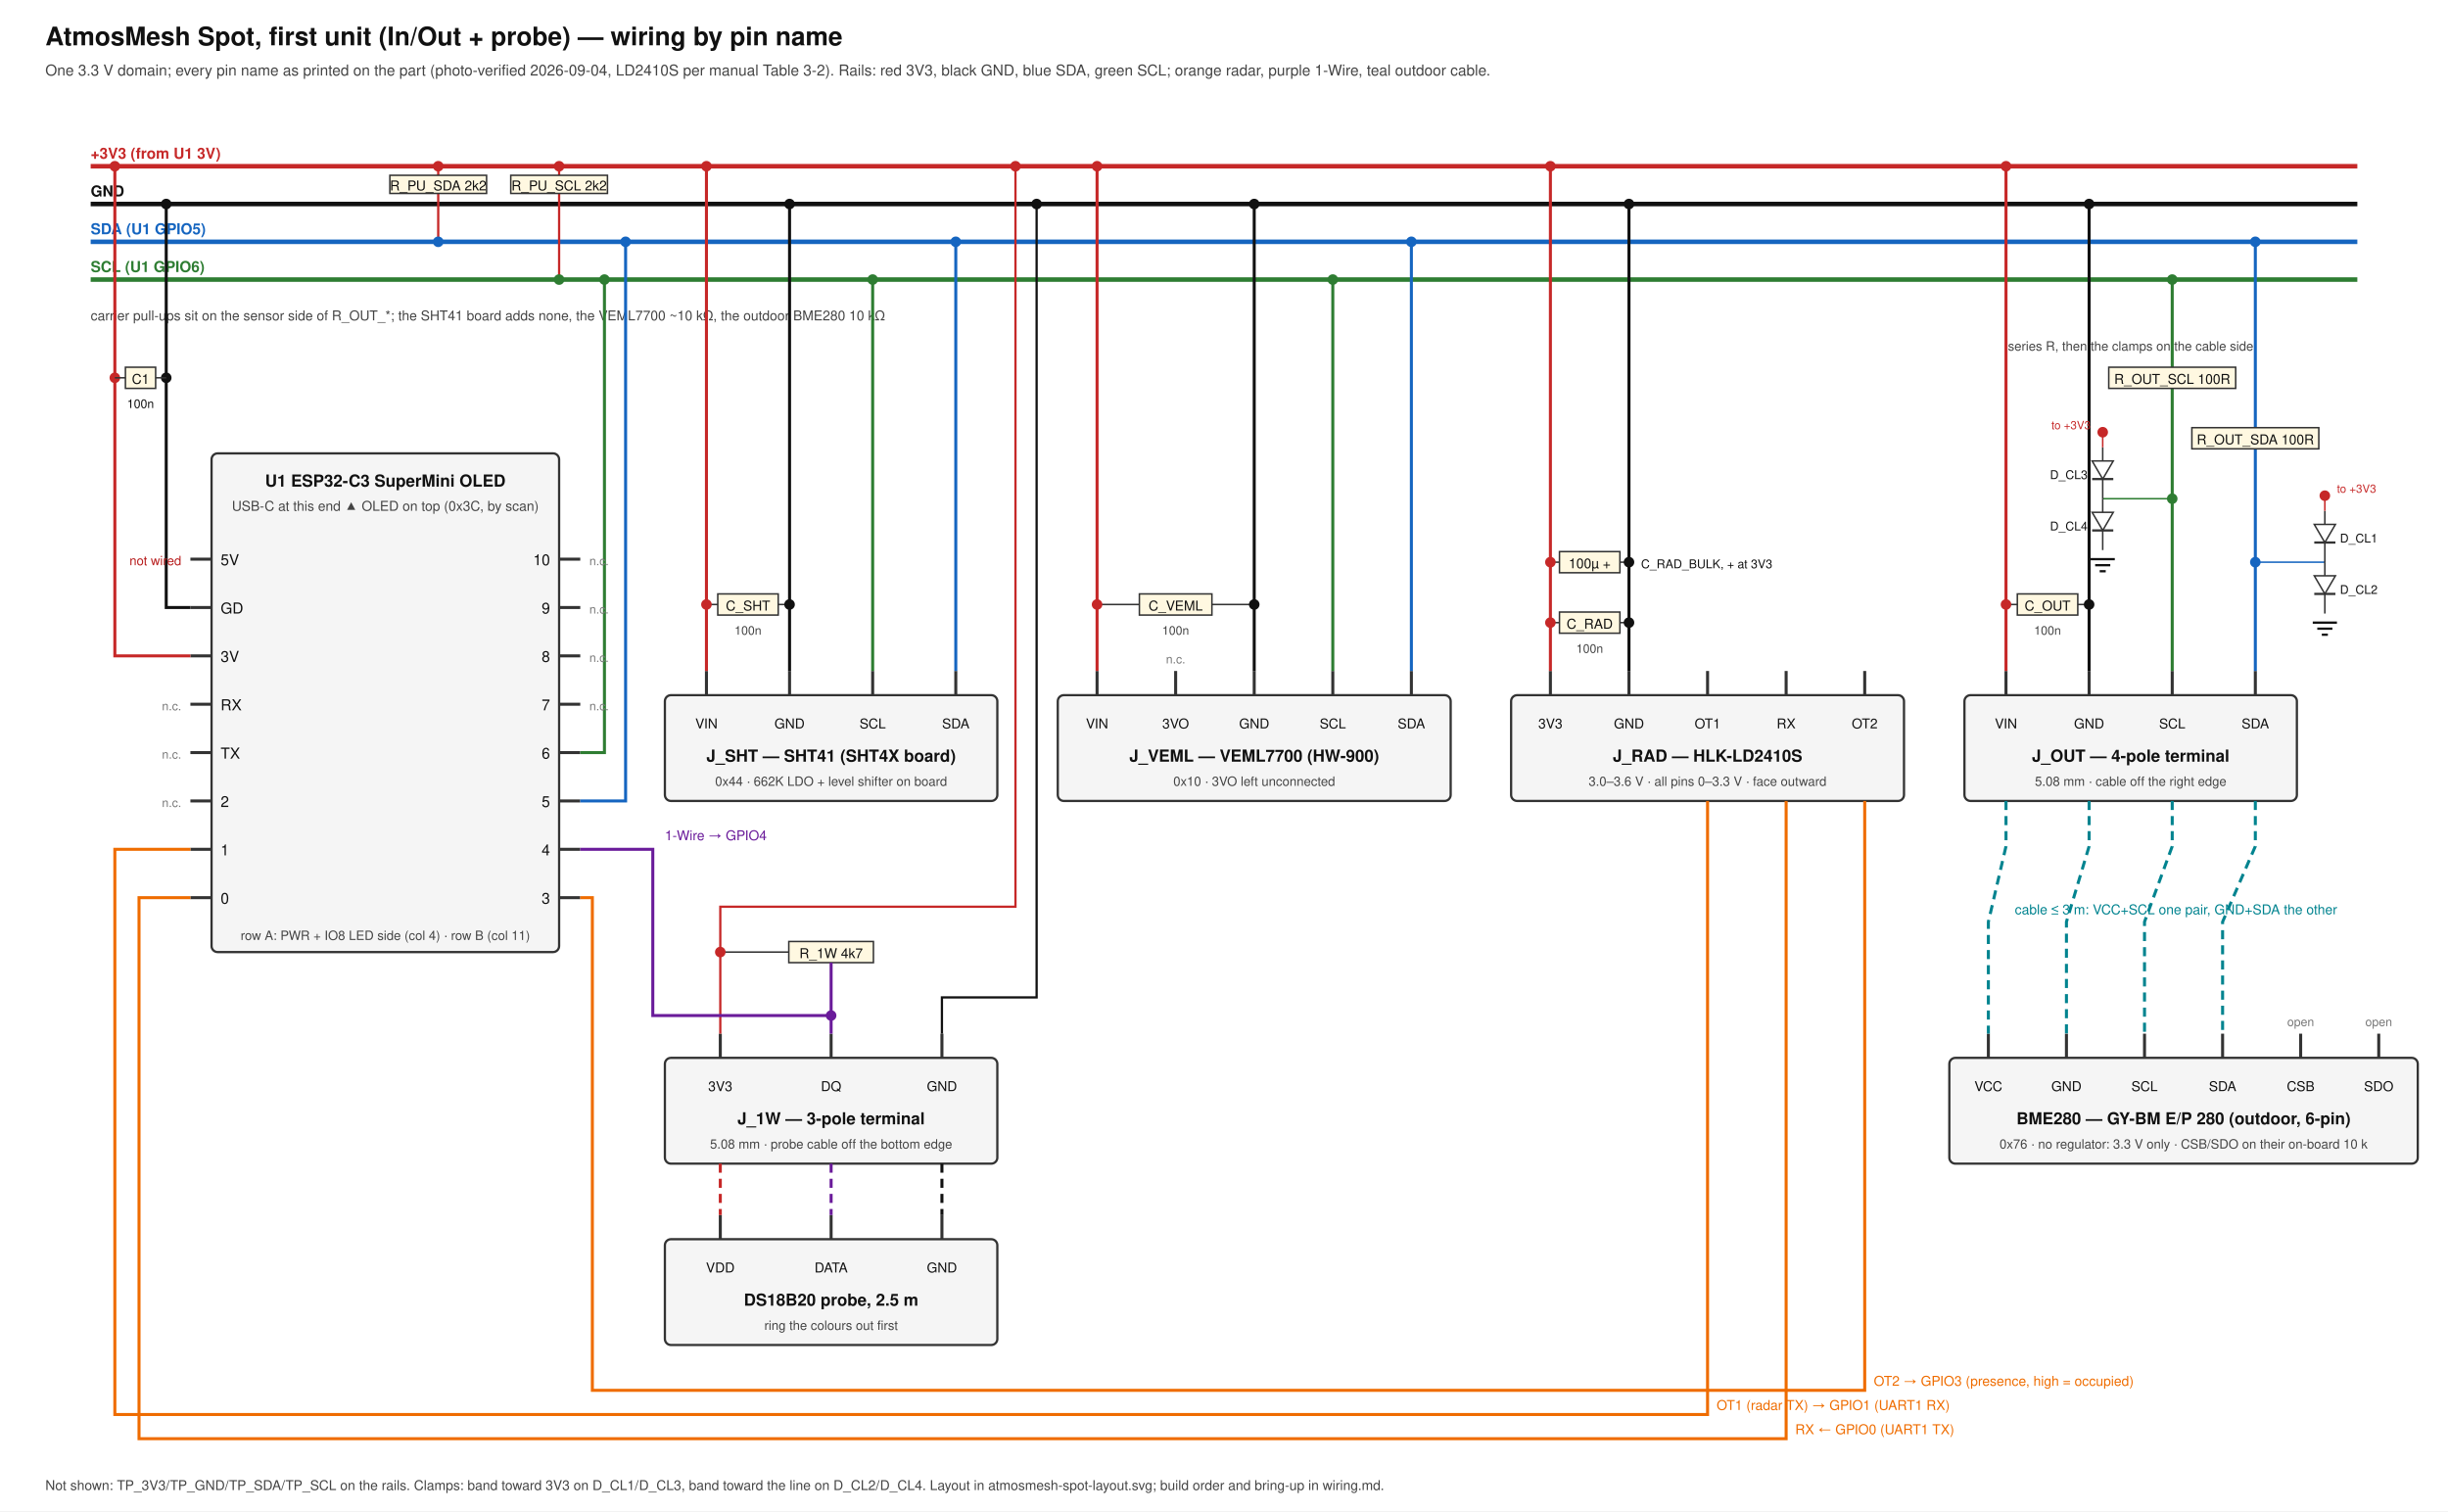
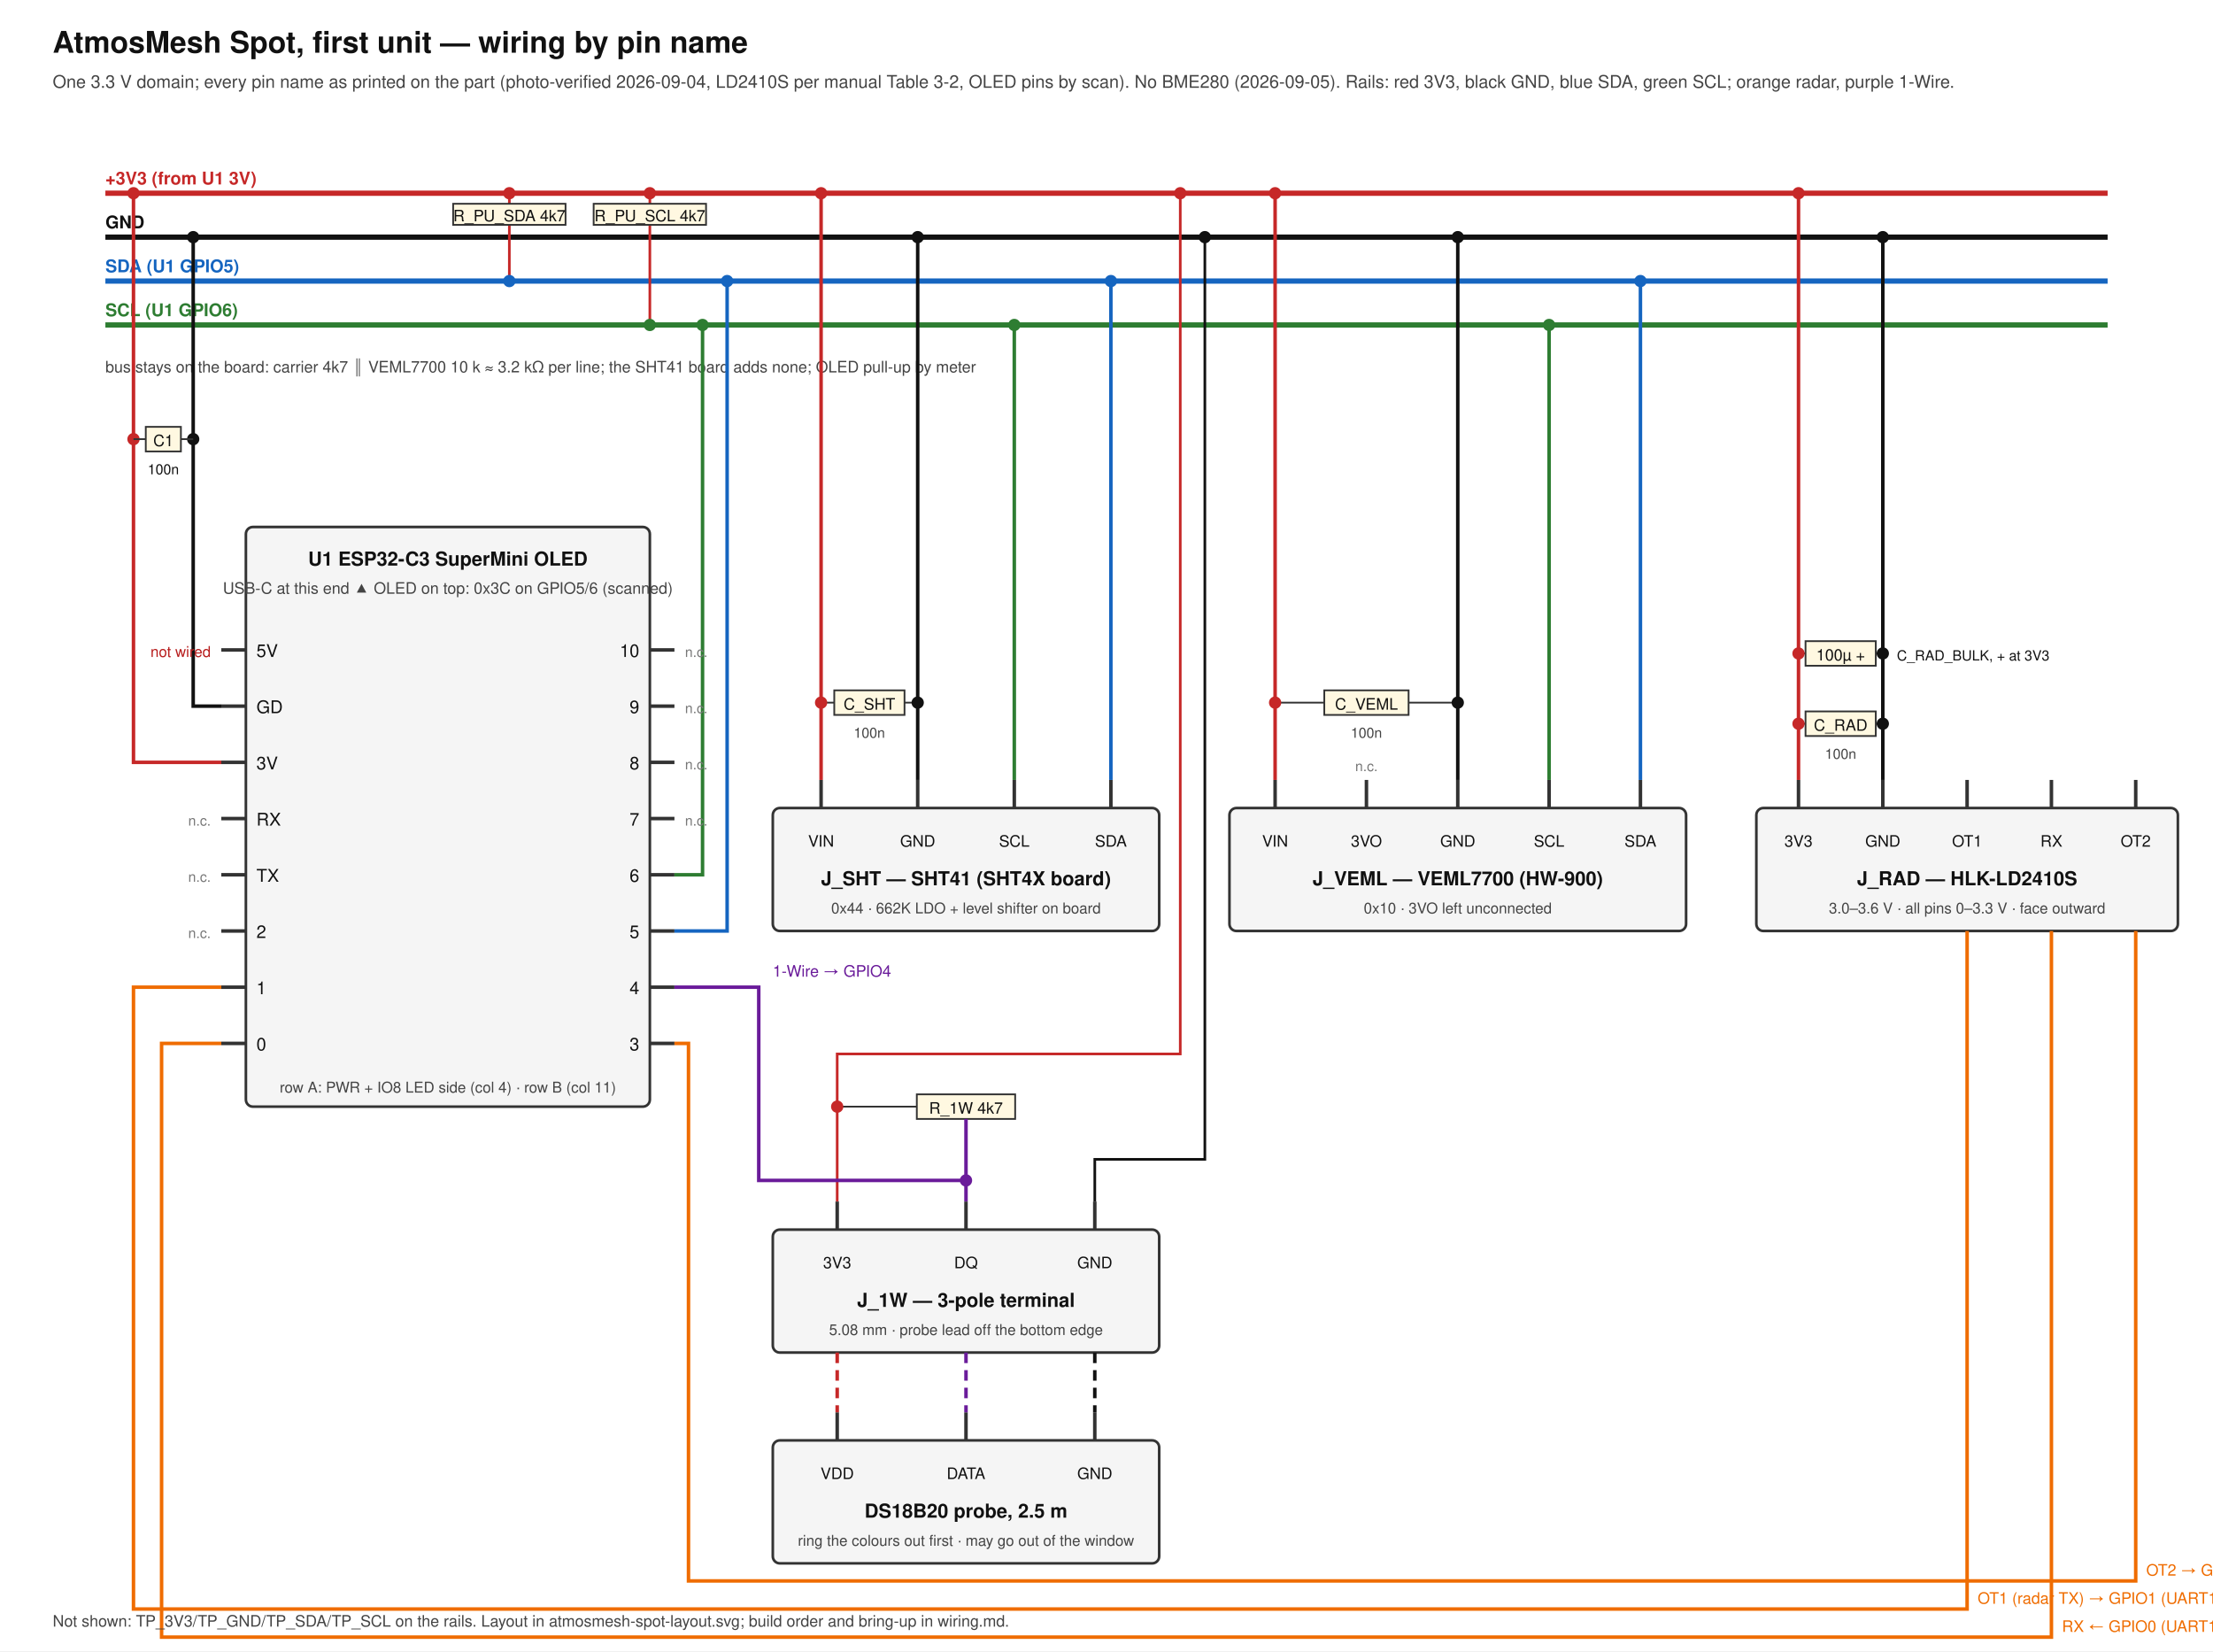
- <svg xmlns="http://www.w3.org/2000/svg" width="1620" height="1000" viewBox="0 0 1620 1000" font-family="Helvetica, Arial, sans-serif">
-   <rect width="1620" height="1000" fill="#ffffff" />
-   <text x="30" y="30" font-size="17" text-anchor="start" fill="#111" font-weight="bold">AtmosMesh Spot, first unit (In/Out + probe) — wiring by pin name</text>
-   <text x="30" y="50" font-size="10" text-anchor="start" fill="#444" font-weight="normal">One 3.3 V domain; every pin name as printed on the part (photo-verified 2026-09-04, LD2410S per manual Table 3-2). Rails: red 3V3, black GND, blue SDA, green SCL; orange radar, purple 1-Wire, teal outdoor cable.</text>
-   <line x1="60" y1="110" x2="1560" y2="110" stroke="#c62828" stroke-width="3" />
+ <svg xmlns="http://www.w3.org/2000/svg" width="1260" height="940" viewBox="0 0 1260 940" font-family="Helvetica, Arial, sans-serif">
+   <rect width="1260" height="940" fill="#ffffff" />
+   <text x="30" y="30" font-size="17" text-anchor="start" fill="#111" font-weight="bold">AtmosMesh Spot, first unit — wiring by pin name</text>
+   <text x="30" y="50" font-size="10" text-anchor="start" fill="#444" font-weight="normal">One 3.3 V domain; every pin name as printed on the part (photo-verified 2026-09-04, LD2410S per manual Table 3-2, OLED pins by scan). No BME280 (2026-09-05). Rails: red 3V3, black GND, blue SDA, green SCL; orange radar, purple 1-Wire.</text>
+   <line x1="60" y1="110" x2="1200" y2="110" stroke="#c62828" stroke-width="3" />
  <text x="60" y="105" font-size="10" text-anchor="start" fill="#c62828" font-weight="bold">+3V3 (from U1 3V)</text>
-   <line x1="60" y1="135" x2="1560" y2="135" stroke="#111111" stroke-width="3" />
+   <line x1="60" y1="135" x2="1200" y2="135" stroke="#111111" stroke-width="3" />
  <text x="60" y="130" font-size="10" text-anchor="start" fill="#111111" font-weight="bold">GND</text>
-   <line x1="60" y1="160" x2="1560" y2="160" stroke="#1565c0" stroke-width="3" />
+   <line x1="60" y1="160" x2="1200" y2="160" stroke="#1565c0" stroke-width="3" />
  <text x="60" y="155" font-size="10" text-anchor="start" fill="#1565c0" font-weight="bold">SDA (U1 GPIO5)</text>
-   <line x1="60" y1="185" x2="1560" y2="185" stroke="#2e7d32" stroke-width="3" />
+   <line x1="60" y1="185" x2="1200" y2="185" stroke="#2e7d32" stroke-width="3" />
  <text x="60" y="180" font-size="10" text-anchor="start" fill="#2e7d32" font-weight="bold">SCL (U1 GPIO6)</text>
  <line x1="290" y1="110" x2="290" y2="160" stroke="#c62828" stroke-width="1.5" />
  <circle cx="290" cy="110" r="3.5" fill="#c62828" />
  <circle cx="290" cy="160" r="3.5" fill="#1565c0" />
  <rect x="258.0" y="116.0" width="64" height="12" fill="#fff8e1" stroke="#333" stroke-width="1" />
-   <text x="290" y="126" font-size="9" text-anchor="middle" fill="#111" font-weight="normal">R_PU_SDA 2k2</text>
+   <text x="290" y="126" font-size="9" text-anchor="middle" fill="#111" font-weight="normal">R_PU_SDA 4k7</text>
  <line x1="370" y1="110" x2="370" y2="185" stroke="#c62828" stroke-width="1.5" />
  <circle cx="370" cy="110" r="3.5" fill="#c62828" />
  <circle cx="370" cy="185" r="3.5" fill="#2e7d32" />
  <rect x="338.0" y="116.0" width="64" height="12" fill="#fff8e1" stroke="#333" stroke-width="1" />
-   <text x="370" y="126" font-size="9" text-anchor="middle" fill="#111" font-weight="normal">R_PU_SCL 2k2</text>
-   <text x="60" y="212" font-size="9" text-anchor="start" fill="#444" font-weight="normal">carrier pull-ups sit on the sensor side of R_OUT_*; the SHT41 board adds none, the VEML7700 ~10 kΩ, the outdoor BME280 10 kΩ</text>
+   <text x="370" y="126" font-size="9" text-anchor="middle" fill="#111" font-weight="normal">R_PU_SCL 4k7</text>
+   <text x="60" y="212" font-size="9" text-anchor="start" fill="#444" font-weight="normal">bus stays on the board: carrier 4k7 ∥ VEML7700 10 k ≈ 3.2 kΩ per line; the SHT41 board adds none; OLED pull-up by meter</text>
  <rect x="140" y="300" width="230" height="330" fill="#f5f5f5" stroke="#333" stroke-width="1.5" rx="4" />
  <text x="255.0" y="322" font-size="11" text-anchor="middle" fill="#111" font-weight="bold">U1  ESP32-C3 SuperMini OLED</text>
-   <text x="255.0" y="338" font-size="9" text-anchor="middle" fill="#444" font-weight="normal">USB-C at this end ▲   OLED on top (0x3C, by scan)</text>
+   <text x="255.0" y="338" font-size="9" text-anchor="middle" fill="#444" font-weight="normal">USB-C at this end ▲   OLED on top: 0x3C on GPIO5/6 (scanned)</text>
  <line x1="126" y1="370" x2="140" y2="370" stroke="#333" stroke-width="2" />
  <text x="146" y="374" font-size="10" text-anchor="start" fill="#111" font-weight="normal">5V</text>
  <line x1="370" y1="370" x2="384" y2="370" stroke="#333" stroke-width="2" />
  <text x="364" y="374" font-size="10" text-anchor="end" fill="#111" font-weight="normal">10</text>
  <line x1="126" y1="402" x2="140" y2="402" stroke="#333" stroke-width="2" />
  <text x="146" y="406" font-size="10" text-anchor="start" fill="#111" font-weight="normal">GD</text>
  <line x1="370" y1="402" x2="384" y2="402" stroke="#333" stroke-width="2" />
  <text x="364" y="406" font-size="10" text-anchor="end" fill="#111" font-weight="normal">9</text>
  <line x1="126" y1="434" x2="140" y2="434" stroke="#333" stroke-width="2" />
  <text x="146" y="438" font-size="10" text-anchor="start" fill="#111" font-weight="normal">3V</text>
  <line x1="370" y1="434" x2="384" y2="434" stroke="#333" stroke-width="2" />
  <text x="364" y="438" font-size="10" text-anchor="end" fill="#111" font-weight="normal">8</text>
  <line x1="126" y1="466" x2="140" y2="466" stroke="#333" stroke-width="2" />
  <text x="146" y="470" font-size="10" text-anchor="start" fill="#111" font-weight="normal">RX</text>
  <line x1="370" y1="466" x2="384" y2="466" stroke="#333" stroke-width="2" />
  <text x="364" y="470" font-size="10" text-anchor="end" fill="#111" font-weight="normal">7</text>
  <line x1="126" y1="498" x2="140" y2="498" stroke="#333" stroke-width="2" />
  <text x="146" y="502" font-size="10" text-anchor="start" fill="#111" font-weight="normal">TX</text>
  <line x1="370" y1="498" x2="384" y2="498" stroke="#333" stroke-width="2" />
  <text x="364" y="502" font-size="10" text-anchor="end" fill="#111" font-weight="normal">6</text>
  <line x1="126" y1="530" x2="140" y2="530" stroke="#333" stroke-width="2" />
  <text x="146" y="534" font-size="10" text-anchor="start" fill="#111" font-weight="normal">2</text>
  <line x1="370" y1="530" x2="384" y2="530" stroke="#333" stroke-width="2" />
  <text x="364" y="534" font-size="10" text-anchor="end" fill="#111" font-weight="normal">5</text>
  <line x1="126" y1="562" x2="140" y2="562" stroke="#333" stroke-width="2" />
  <text x="146" y="566" font-size="10" text-anchor="start" fill="#111" font-weight="normal">1</text>
  <line x1="370" y1="562" x2="384" y2="562" stroke="#333" stroke-width="2" />
  <text x="364" y="566" font-size="10" text-anchor="end" fill="#111" font-weight="normal">4</text>
  <line x1="126" y1="594" x2="140" y2="594" stroke="#333" stroke-width="2" />
  <text x="146" y="598" font-size="10" text-anchor="start" fill="#111" font-weight="normal">0</text>
  <line x1="370" y1="594" x2="384" y2="594" stroke="#333" stroke-width="2" />
  <text x="364" y="598" font-size="10" text-anchor="end" fill="#111" font-weight="normal">3</text>
  <text x="255.0" y="622" font-size="8.5" text-anchor="middle" fill="#444" font-weight="normal">row A: PWR + IO8 LED side (col 4) · row B (col 11)</text>
  <polyline points="126,434 76,434 76,110" fill="none" stroke="#c62828" stroke-width="2" />
  <circle cx="76" cy="110" r="3.5" fill="#c62828" />
  <polyline points="126,402 110,402 110,135" fill="none" stroke="#111111" stroke-width="2" />
  <circle cx="110" cy="135" r="3.5" fill="#111111" />
  <text x="120" y="374" font-size="8.5" text-anchor="end" fill="#b71c1c" font-weight="normal">not wired</text>
  <polyline points="384,530 414,530 414,160" fill="none" stroke="#1565c0" stroke-width="2" />
  <circle cx="414" cy="160" r="3.5" fill="#1565c0" />
  <polyline points="384,498 400,498 400,185" fill="none" stroke="#2e7d32" stroke-width="2" />
  <circle cx="400" cy="185" r="3.5" fill="#2e7d32" />
  <rect x="83.0" y="243.0" width="20" height="14" fill="#fff8e1" stroke="#333" stroke-width="1" />
  <text x="93.0" y="254" font-size="9" text-anchor="middle" fill="#111" font-weight="normal">C1</text>
  <circle cx="76" cy="250" r="3.5" fill="#c62828" />
  <circle cx="110" cy="250" r="3.5" fill="#111111" />
  <text x="93.0" y="270" font-size="8" text-anchor="middle" fill="#111" font-weight="normal">100n</text>
  <line x1="76" y1="250" x2="83.0" y2="250" stroke="#333" stroke-width="1" />
  <line x1="103.0" y1="250" x2="110" y2="250" stroke="#333" stroke-width="1" />
  <text x="120" y="470" font-size="8" text-anchor="end" fill="#777" font-weight="normal">n.c.</text>
  <text x="120" y="502" font-size="8" text-anchor="end" fill="#777" font-weight="normal">n.c.</text>
  <text x="120" y="534" font-size="8" text-anchor="end" fill="#777" font-weight="normal">n.c.</text>
  <text x="390" y="374" font-size="8" text-anchor="start" fill="#777" font-weight="normal">n.c.</text>
  <text x="390" y="406" font-size="8" text-anchor="start" fill="#777" font-weight="normal">n.c.</text>
  <text x="390" y="438" font-size="8" text-anchor="start" fill="#777" font-weight="normal">n.c.</text>
  <text x="390" y="470" font-size="8" text-anchor="start" fill="#777" font-weight="normal">n.c.</text>
  <rect x="440" y="460" width="220" height="70" fill="#f5f5f5" stroke="#333" stroke-width="1.5" rx="4" />
  <text x="550.0" y="504" font-size="11" text-anchor="middle" fill="#111" font-weight="bold">J_SHT — SHT41 (SHT4X board)</text>
  <text x="550.0" y="520" font-size="8.5" text-anchor="middle" fill="#444" font-weight="normal">0x44 · 662K LDO + level shifter on board</text>
  <line x1="467.5" y1="444" x2="467.5" y2="460" stroke="#333" stroke-width="2" />
  <text x="467.5" y="482" font-size="9" text-anchor="middle" fill="#111" font-weight="normal">VIN</text>
  <line x1="522.5" y1="444" x2="522.5" y2="460" stroke="#333" stroke-width="2" />
  <text x="522.5" y="482" font-size="9" text-anchor="middle" fill="#111" font-weight="normal">GND</text>
  <line x1="577.5" y1="444" x2="577.5" y2="460" stroke="#333" stroke-width="2" />
  <text x="577.5" y="482" font-size="9" text-anchor="middle" fill="#111" font-weight="normal">SCL</text>
  <line x1="632.5" y1="444" x2="632.5" y2="460" stroke="#333" stroke-width="2" />
  <text x="632.5" y="482" font-size="9" text-anchor="middle" fill="#111" font-weight="normal">SDA</text>
  <line x1="467.5" y1="110" x2="467.5" y2="444" stroke="#c62828" stroke-width="2" />
  <circle cx="467.5" cy="110" r="3.5" fill="#c62828" />
  <line x1="522.5" y1="135" x2="522.5" y2="444" stroke="#111111" stroke-width="2" />
  <circle cx="522.5" cy="135" r="3.5" fill="#111111" />
  <line x1="577.5" y1="185" x2="577.5" y2="444" stroke="#2e7d32" stroke-width="2" />
  <circle cx="577.5" cy="185" r="3.5" fill="#2e7d32" />
  <line x1="632.5" y1="160" x2="632.5" y2="444" stroke="#1565c0" stroke-width="2" />
  <circle cx="632.5" cy="160" r="3.5" fill="#1565c0" />
  <rect x="475.0" y="393.0" width="40" height="14" fill="#fff8e1" stroke="#333" stroke-width="1" />
  <text x="495.0" y="404" font-size="9" text-anchor="middle" fill="#111" font-weight="normal">C_SHT</text>
  <text x="495.0" y="420" font-size="8" text-anchor="middle" fill="#444" font-weight="normal">100n</text>
  <line x1="467.5" y1="400" x2="475.0" y2="400" stroke="#333" stroke-width="1" />
  <line x1="515.0" y1="400" x2="522.5" y2="400" stroke="#333" stroke-width="1" />
  <circle cx="467.5" cy="400" r="3.5" fill="#c62828" />
  <circle cx="522.5" cy="400" r="3.5" fill="#111111" />
  <rect x="700" y="460" width="260" height="70" fill="#f5f5f5" stroke="#333" stroke-width="1.5" rx="4" />
  <text x="830.0" y="504" font-size="11" text-anchor="middle" fill="#111" font-weight="bold">J_VEML — VEML7700 (HW-900)</text>
  <text x="830.0" y="520" font-size="8.5" text-anchor="middle" fill="#444" font-weight="normal">0x10 · 3VO left unconnected</text>
  <line x1="726.0" y1="444" x2="726.0" y2="460" stroke="#333" stroke-width="2" />
  <text x="726.0" y="482" font-size="9" text-anchor="middle" fill="#111" font-weight="normal">VIN</text>
  <line x1="778.0" y1="444" x2="778.0" y2="460" stroke="#333" stroke-width="2" />
  <text x="778.0" y="482" font-size="9" text-anchor="middle" fill="#111" font-weight="normal">3VO</text>
  <line x1="830.0" y1="444" x2="830.0" y2="460" stroke="#333" stroke-width="2" />
  <text x="830.0" y="482" font-size="9" text-anchor="middle" fill="#111" font-weight="normal">GND</text>
  <line x1="882.0" y1="444" x2="882.0" y2="460" stroke="#333" stroke-width="2" />
  <text x="882.0" y="482" font-size="9" text-anchor="middle" fill="#111" font-weight="normal">SCL</text>
  <line x1="934.0" y1="444" x2="934.0" y2="460" stroke="#333" stroke-width="2" />
  <text x="934.0" y="482" font-size="9" text-anchor="middle" fill="#111" font-weight="normal">SDA</text>
  <line x1="726.0" y1="110" x2="726.0" y2="444" stroke="#c62828" stroke-width="2" />
  <circle cx="726.0" cy="110" r="3.5" fill="#c62828" />
  <line x1="830.0" y1="135" x2="830.0" y2="444" stroke="#111111" stroke-width="2" />
  <circle cx="830.0" cy="135" r="3.5" fill="#111111" />
  <line x1="882.0" y1="185" x2="882.0" y2="444" stroke="#2e7d32" stroke-width="2" />
  <circle cx="882.0" cy="185" r="3.5" fill="#2e7d32" />
  <line x1="934.0" y1="160" x2="934.0" y2="444" stroke="#1565c0" stroke-width="2" />
  <circle cx="934.0" cy="160" r="3.5" fill="#1565c0" />
  <rect x="754.0" y="393.0" width="48" height="14" fill="#fff8e1" stroke="#333" stroke-width="1" />
  <text x="778.0" y="404" font-size="9" text-anchor="middle" fill="#111" font-weight="normal">C_VEML</text>
  <text x="778.0" y="420" font-size="8" text-anchor="middle" fill="#444" font-weight="normal">100n</text>
  <line x1="726.0" y1="400" x2="754.0" y2="400" stroke="#333" stroke-width="1" />
  <line x1="802.0" y1="400" x2="830.0" y2="400" stroke="#333" stroke-width="1" />
  <circle cx="726.0" cy="400" r="3.5" fill="#c62828" />
  <circle cx="830.0" cy="400" r="3.5" fill="#111111" />
  <text x="778.0" y="439" font-size="8" text-anchor="middle" fill="#777" font-weight="normal">n.c.</text>
-   <rect x="1000" y="460" width="260" height="70" fill="#f5f5f5" stroke="#333" stroke-width="1.5" rx="4" />
-   <text x="1130.0" y="504" font-size="11" text-anchor="middle" fill="#111" font-weight="bold">J_RAD — HLK-LD2410S</text>
-   <text x="1130.0" y="520" font-size="8.5" text-anchor="middle" fill="#444" font-weight="normal">3.0–3.6 V · all pins 0–3.3 V · face outward</text>
-   <line x1="1026.0" y1="444" x2="1026.0" y2="460" stroke="#333" stroke-width="2" />
-   <text x="1026.0" y="482" font-size="9" text-anchor="middle" fill="#111" font-weight="normal">3V3</text>
-   <line x1="1078.0" y1="444" x2="1078.0" y2="460" stroke="#333" stroke-width="2" />
-   <text x="1078.0" y="482" font-size="9" text-anchor="middle" fill="#111" font-weight="normal">GND</text>
-   <line x1="1130.0" y1="444" x2="1130.0" y2="460" stroke="#333" stroke-width="2" />
-   <text x="1130.0" y="482" font-size="9" text-anchor="middle" fill="#111" font-weight="normal">OT1</text>
-   <line x1="1182.0" y1="444" x2="1182.0" y2="460" stroke="#333" stroke-width="2" />
-   <text x="1182.0" y="482" font-size="9" text-anchor="middle" fill="#111" font-weight="normal">RX</text>
-   <line x1="1234.0" y1="444" x2="1234.0" y2="460" stroke="#333" stroke-width="2" />
-   <text x="1234.0" y="482" font-size="9" text-anchor="middle" fill="#111" font-weight="normal">OT2</text>
-   <line x1="1026.0" y1="110" x2="1026.0" y2="444" stroke="#c62828" stroke-width="2" />
-   <circle cx="1026.0" cy="110" r="3.5" fill="#c62828" />
-   <line x1="1078.0" y1="135" x2="1078.0" y2="444" stroke="#111111" stroke-width="2" />
-   <circle cx="1078.0" cy="135" r="3.5" fill="#111111" />
-   <rect x="1032.0" y="365.0" width="40" height="14" fill="#fff8e1" stroke="#333" stroke-width="1" />
-   <text x="1052.0" y="376" font-size="9" text-anchor="middle" fill="#111" font-weight="normal">100µ +</text>
-   <line x1="1026.0" y1="372" x2="1032.0" y2="372" stroke="#333" stroke-width="1" />
-   <line x1="1072.0" y1="372" x2="1078.0" y2="372" stroke="#333" stroke-width="1" />
-   <circle cx="1026.0" cy="372" r="3.5" fill="#c62828" />
-   <circle cx="1078.0" cy="372" r="3.5" fill="#111111" />
-   <text x="1086.0" y="376" font-size="8" text-anchor="start" fill="#111" font-weight="normal">C_RAD_BULK, + at 3V3</text>
-   <rect x="1032.0" y="405.0" width="40" height="14" fill="#fff8e1" stroke="#333" stroke-width="1" />
-   <text x="1052.0" y="416" font-size="9" text-anchor="middle" fill="#111" font-weight="normal">C_RAD</text>
-   <text x="1052.0" y="432" font-size="8" text-anchor="middle" fill="#444" font-weight="normal">100n</text>
-   <line x1="1026.0" y1="412" x2="1032.0" y2="412" stroke="#333" stroke-width="1" />
-   <line x1="1072.0" y1="412" x2="1078.0" y2="412" stroke="#333" stroke-width="1" />
-   <circle cx="1026.0" cy="412" r="3.5" fill="#c62828" />
-   <circle cx="1078.0" cy="412" r="3.5" fill="#111111" />
-   <rect x="1300" y="460" width="220" height="70" fill="#f5f5f5" stroke="#333" stroke-width="1.5" rx="4" />
-   <text x="1410.0" y="504" font-size="11" text-anchor="middle" fill="#111" font-weight="bold">J_OUT — 4-pole terminal</text>
-   <text x="1410.0" y="520" font-size="8.5" text-anchor="middle" fill="#444" font-weight="normal">5.08 mm · cable off the right edge</text>
-   <line x1="1327.5" y1="444" x2="1327.5" y2="460" stroke="#333" stroke-width="2" />
-   <text x="1327.5" y="482" font-size="9" text-anchor="middle" fill="#111" font-weight="normal">VIN</text>
-   <line x1="1382.5" y1="444" x2="1382.5" y2="460" stroke="#333" stroke-width="2" />
-   <text x="1382.5" y="482" font-size="9" text-anchor="middle" fill="#111" font-weight="normal">GND</text>
-   <line x1="1437.5" y1="444" x2="1437.5" y2="460" stroke="#333" stroke-width="2" />
-   <text x="1437.5" y="482" font-size="9" text-anchor="middle" fill="#111" font-weight="normal">SCL</text>
-   <line x1="1492.5" y1="444" x2="1492.5" y2="460" stroke="#333" stroke-width="2" />
-   <text x="1492.5" y="482" font-size="9" text-anchor="middle" fill="#111" font-weight="normal">SDA</text>
-   <line x1="1327.5" y1="110" x2="1327.5" y2="444" stroke="#c62828" stroke-width="2" />
-   <circle cx="1327.5" cy="110" r="3.5" fill="#c62828" />
-   <line x1="1382.5" y1="135" x2="1382.5" y2="444" stroke="#111111" stroke-width="2" />
-   <circle cx="1382.5" cy="135" r="3.5" fill="#111111" />
-   <rect x="1335.0" y="393.0" width="40" height="14" fill="#fff8e1" stroke="#333" stroke-width="1" />
-   <text x="1355.0" y="404" font-size="9" text-anchor="middle" fill="#111" font-weight="normal">C_OUT</text>
-   <text x="1355.0" y="420" font-size="8" text-anchor="middle" fill="#444" font-weight="normal">100n</text>
-   <line x1="1327.5" y1="400" x2="1335.0" y2="400" stroke="#333" stroke-width="1" />
-   <line x1="1375.0" y1="400" x2="1382.5" y2="400" stroke="#333" stroke-width="1" />
-   <circle cx="1327.5" cy="400" r="3.5" fill="#c62828" />
-   <circle cx="1382.5" cy="400" r="3.5" fill="#111111" />
-   <line x1="1437.5" y1="185" x2="1437.5" y2="444" stroke="#2e7d32" stroke-width="2" />
-   <circle cx="1437.5" cy="185" r="3.5" fill="#2e7d32" />
-   <rect x="1395.5" y="243.0" width="84" height="14" fill="#fff8e1" stroke="#333" stroke-width="1" />
-   <text x="1437.5" y="254" font-size="9" text-anchor="middle" fill="#111" font-weight="normal">R_OUT_SCL 100R</text>
-   <circle cx="1437.5" cy="330" r="3.5" fill="#2e7d32" />
-   <line x1="1437.5" y1="330" x2="1391.5" y2="330" stroke="#2e7d32" stroke-width="1" />
-   <line x1="1391.5" y1="330" x2="1391.5" y2="296" stroke="#333" stroke-width="1" />
-   <polygon points="1384.5,305 1398.5,305 1391.5,317" fill="#fff" stroke="#333" stroke-width="1" />
-   <line x1="1384.5" y1="317" x2="1398.5" y2="317" stroke="#333" stroke-width="1.5" />
-   <text x="1381.5" y="317" font-size="8" text-anchor="end" fill="#111" font-weight="normal">D_CL3</text>
-   <line x1="1391.5" y1="296" x2="1391.5" y2="286" stroke="#c62828" stroke-width="1" />
-   <circle cx="1391.5" cy="286" r="3.5" fill="#c62828" />
-   <text x="1383.5" y="284" font-size="7.5" text-anchor="end" fill="#c62828" font-weight="normal">to +3V3</text>
-   <line x1="1391.5" y1="330" x2="1391.5" y2="364" stroke="#333" stroke-width="1" />
-   <polygon points="1384.5,339 1398.5,339 1391.5,351" fill="#fff" stroke="#333" stroke-width="1" />
-   <line x1="1384.5" y1="351" x2="1398.5" y2="351" stroke="#333" stroke-width="1.5" />
-   <text x="1381.5" y="351" font-size="8" text-anchor="end" fill="#111" font-weight="normal">D_CL4</text>
-   <line x1="1383.5" y1="370" x2="1399.5" y2="370" stroke="#111" stroke-width="1.5" />
-   <line x1="1386.5" y1="374" x2="1396.5" y2="374" stroke="#111" stroke-width="1.5" />
-   <line x1="1389.5" y1="378" x2="1393.5" y2="378" stroke="#111" stroke-width="1.5" />
-   <line x1="1492.5" y1="160" x2="1492.5" y2="444" stroke="#1565c0" stroke-width="2" />
-   <circle cx="1492.5" cy="160" r="3.5" fill="#1565c0" />
-   <rect x="1450.5" y="283.0" width="84" height="14" fill="#fff8e1" stroke="#333" stroke-width="1" />
-   <text x="1492.5" y="294" font-size="9" text-anchor="middle" fill="#111" font-weight="normal">R_OUT_SDA 100R</text>
-   <circle cx="1492.5" cy="372" r="3.5" fill="#1565c0" />
-   <line x1="1492.5" y1="372" x2="1538.5" y2="372" stroke="#1565c0" stroke-width="1" />
-   <line x1="1538.5" y1="372" x2="1538.5" y2="338" stroke="#333" stroke-width="1" />
-   <polygon points="1531.5,347 1545.5,347 1538.5,359" fill="#fff" stroke="#333" stroke-width="1" />
-   <line x1="1531.5" y1="359" x2="1545.5" y2="359" stroke="#333" stroke-width="1.5" />
-   <text x="1548.5" y="359" font-size="8" text-anchor="start" fill="#111" font-weight="normal">D_CL1</text>
-   <line x1="1538.5" y1="338" x2="1538.5" y2="328" stroke="#c62828" stroke-width="1" />
-   <circle cx="1538.5" cy="328" r="3.5" fill="#c62828" />
-   <text x="1546.5" y="326" font-size="7.5" text-anchor="start" fill="#c62828" font-weight="normal">to +3V3</text>
-   <line x1="1538.5" y1="372" x2="1538.5" y2="406" stroke="#333" stroke-width="1" />
-   <polygon points="1531.5,381 1545.5,381 1538.5,393" fill="#fff" stroke="#333" stroke-width="1" />
-   <line x1="1531.5" y1="393" x2="1545.5" y2="393" stroke="#333" stroke-width="1.5" />
-   <text x="1548.5" y="393" font-size="8" text-anchor="start" fill="#111" font-weight="normal">D_CL2</text>
-   <line x1="1530.5" y1="412" x2="1546.5" y2="412" stroke="#111" stroke-width="1.5" />
-   <line x1="1533.5" y1="416" x2="1543.5" y2="416" stroke="#111" stroke-width="1.5" />
-   <line x1="1536.5" y1="420" x2="1540.5" y2="420" stroke="#111" stroke-width="1.5" />
-   <text x="1410" y="232" font-size="8.5" text-anchor="middle" fill="#444" font-weight="normal">series R, then the clamps on the cable side</text>
-   <rect x="1290" y="700" width="310" height="70" fill="#f5f5f5" stroke="#333" stroke-width="1.5" rx="4" />
-   <text x="1445.0" y="744" font-size="11" text-anchor="middle" fill="#111" font-weight="bold">BME280 — GY-BM E/P 280 (outdoor, 6-pin)</text>
-   <text x="1445.0" y="760" font-size="8.5" text-anchor="middle" fill="#444" font-weight="normal">0x76 · no regulator: 3.3 V only · CSB/SDO on their on-board 10 k</text>
-   <line x1="1315.833" y1="684" x2="1315.833" y2="700" stroke="#333" stroke-width="2" />
-   <text x="1315.833" y="722" font-size="9" text-anchor="middle" fill="#111" font-weight="normal">VCC</text>
-   <line x1="1367.5" y1="684" x2="1367.5" y2="700" stroke="#333" stroke-width="2" />
-   <text x="1367.5" y="722" font-size="9" text-anchor="middle" fill="#111" font-weight="normal">GND</text>
-   <line x1="1419.167" y1="684" x2="1419.167" y2="700" stroke="#333" stroke-width="2" />
-   <text x="1419.167" y="722" font-size="9" text-anchor="middle" fill="#111" font-weight="normal">SCL</text>
-   <line x1="1470.833" y1="684" x2="1470.833" y2="700" stroke="#333" stroke-width="2" />
-   <text x="1470.833" y="722" font-size="9" text-anchor="middle" fill="#111" font-weight="normal">SDA</text>
-   <line x1="1522.5" y1="684" x2="1522.5" y2="700" stroke="#333" stroke-width="2" />
-   <text x="1522.5" y="722" font-size="9" text-anchor="middle" fill="#111" font-weight="normal">CSB</text>
-   <line x1="1574.167" y1="684" x2="1574.167" y2="700" stroke="#333" stroke-width="2" />
-   <text x="1574.167" y="722" font-size="9" text-anchor="middle" fill="#111" font-weight="normal">SDO</text>
-   <polyline points="1327.5,530 1327.5,560 1315.833,610 1315.833,684" fill="none" stroke="#00838f" stroke-width="2" stroke-dasharray="6,4" />
-   <polyline points="1382.5,530 1382.5,560 1367.5,610 1367.5,684" fill="none" stroke="#00838f" stroke-width="2" stroke-dasharray="6,4" />
-   <polyline points="1437.5,530 1437.5,560 1419.167,610 1419.167,684" fill="none" stroke="#00838f" stroke-width="2" stroke-dasharray="6,4" />
-   <polyline points="1492.5,530 1492.5,560 1470.833,610 1470.833,684" fill="none" stroke="#00838f" stroke-width="2" stroke-dasharray="6,4" />
-   <text x="1440" y="605" font-size="9" text-anchor="middle" fill="#00838f" font-weight="normal">cable ≤ 3 m: VCC+SCL one pair, GND+SDA the other</text>
-   <text x="1522.5" y="679" font-size="8" text-anchor="middle" fill="#777" font-weight="normal">open</text>
-   <text x="1574.167" y="679" font-size="8" text-anchor="middle" fill="#777" font-weight="normal">open</text>
+   <rect x="1000" y="460" width="240" height="70" fill="#f5f5f5" stroke="#333" stroke-width="1.5" rx="4" />
+   <text x="1120.0" y="504" font-size="11" text-anchor="middle" fill="#111" font-weight="bold">J_RAD — HLK-LD2410S</text>
+   <text x="1120.0" y="520" font-size="8.5" text-anchor="middle" fill="#444" font-weight="normal">3.0–3.6 V · all pins 0–3.3 V · face outward</text>
+   <line x1="1024.0" y1="444" x2="1024.0" y2="460" stroke="#333" stroke-width="2" />
+   <text x="1024.0" y="482" font-size="9" text-anchor="middle" fill="#111" font-weight="normal">3V3</text>
+   <line x1="1072.0" y1="444" x2="1072.0" y2="460" stroke="#333" stroke-width="2" />
+   <text x="1072.0" y="482" font-size="9" text-anchor="middle" fill="#111" font-weight="normal">GND</text>
+   <line x1="1120.0" y1="444" x2="1120.0" y2="460" stroke="#333" stroke-width="2" />
+   <text x="1120.0" y="482" font-size="9" text-anchor="middle" fill="#111" font-weight="normal">OT1</text>
+   <line x1="1168.0" y1="444" x2="1168.0" y2="460" stroke="#333" stroke-width="2" />
+   <text x="1168.0" y="482" font-size="9" text-anchor="middle" fill="#111" font-weight="normal">RX</text>
+   <line x1="1216.0" y1="444" x2="1216.0" y2="460" stroke="#333" stroke-width="2" />
+   <text x="1216.0" y="482" font-size="9" text-anchor="middle" fill="#111" font-weight="normal">OT2</text>
+   <line x1="1024.0" y1="110" x2="1024.0" y2="444" stroke="#c62828" stroke-width="2" />
+   <circle cx="1024.0" cy="110" r="3.5" fill="#c62828" />
+   <line x1="1072.0" y1="135" x2="1072.0" y2="444" stroke="#111111" stroke-width="2" />
+   <circle cx="1072.0" cy="135" r="3.5" fill="#111111" />
+   <rect x="1028.0" y="365.0" width="40" height="14" fill="#fff8e1" stroke="#333" stroke-width="1" />
+   <text x="1048.0" y="376" font-size="9" text-anchor="middle" fill="#111" font-weight="normal">100µ +</text>
+   <line x1="1024.0" y1="372" x2="1028.0" y2="372" stroke="#333" stroke-width="1" />
+   <line x1="1068.0" y1="372" x2="1072.0" y2="372" stroke="#333" stroke-width="1" />
+   <circle cx="1024.0" cy="372" r="3.5" fill="#c62828" />
+   <circle cx="1072.0" cy="372" r="3.5" fill="#111111" />
+   <text x="1080.0" y="376" font-size="8" text-anchor="start" fill="#111" font-weight="normal">C_RAD_BULK, + at 3V3</text>
+   <rect x="1028.0" y="405.0" width="40" height="14" fill="#fff8e1" stroke="#333" stroke-width="1" />
+   <text x="1048.0" y="416" font-size="9" text-anchor="middle" fill="#111" font-weight="normal">C_RAD</text>
+   <text x="1048.0" y="432" font-size="8" text-anchor="middle" fill="#444" font-weight="normal">100n</text>
+   <line x1="1024.0" y1="412" x2="1028.0" y2="412" stroke="#333" stroke-width="1" />
+   <line x1="1068.0" y1="412" x2="1072.0" y2="412" stroke="#333" stroke-width="1" />
+   <circle cx="1024.0" cy="412" r="3.5" fill="#c62828" />
+   <circle cx="1072.0" cy="412" r="3.5" fill="#111111" />
  <rect x="440" y="700" width="220" height="70" fill="#f5f5f5" stroke="#333" stroke-width="1.5" rx="4" />
  <text x="550.0" y="744" font-size="11" text-anchor="middle" fill="#111" font-weight="bold">J_1W — 3-pole terminal</text>
-   <text x="550.0" y="760" font-size="8.5" text-anchor="middle" fill="#444" font-weight="normal">5.08 mm · probe cable off the bottom edge</text>
+   <text x="550.0" y="760" font-size="8.5" text-anchor="middle" fill="#444" font-weight="normal">5.08 mm · probe lead off the bottom edge</text>
  <line x1="476.667" y1="684" x2="476.667" y2="700" stroke="#333" stroke-width="2" />
  <text x="476.667" y="722" font-size="9" text-anchor="middle" fill="#111" font-weight="normal">3V3</text>
  <line x1="550.0" y1="684" x2="550.0" y2="700" stroke="#333" stroke-width="2" />
  <text x="550.0" y="722" font-size="9" text-anchor="middle" fill="#111" font-weight="normal">DQ</text>
  <line x1="623.333" y1="684" x2="623.333" y2="700" stroke="#333" stroke-width="2" />
  <text x="623.333" y="722" font-size="9" text-anchor="middle" fill="#111" font-weight="normal">GND</text>
  <rect x="440" y="820" width="220" height="70" fill="#f5f5f5" stroke="#333" stroke-width="1.5" rx="4" />
  <text x="550.0" y="864" font-size="11" text-anchor="middle" fill="#111" font-weight="bold">DS18B20 probe, 2.5 m</text>
-   <text x="550.0" y="880" font-size="8.5" text-anchor="middle" fill="#444" font-weight="normal">ring the colours out first</text>
+   <text x="550.0" y="880" font-size="8.5" text-anchor="middle" fill="#444" font-weight="normal">ring the colours out first · may go out of the window</text>
  <line x1="476.667" y1="804" x2="476.667" y2="820" stroke="#333" stroke-width="2" />
  <text x="476.667" y="842" font-size="9" text-anchor="middle" fill="#111" font-weight="normal">VDD</text>
  <line x1="550.0" y1="804" x2="550.0" y2="820" stroke="#333" stroke-width="2" />
  <text x="550.0" y="842" font-size="9" text-anchor="middle" fill="#111" font-weight="normal">DATA</text>
  <line x1="623.333" y1="804" x2="623.333" y2="820" stroke="#333" stroke-width="2" />
  <text x="623.333" y="842" font-size="9" text-anchor="middle" fill="#111" font-weight="normal">GND</text>
  <line x1="476.667" y1="770" x2="476.667" y2="804" stroke="#c62828" stroke-width="2" stroke-dasharray="6,4" />
  <line x1="550.0" y1="770" x2="550.0" y2="804" stroke="#6a1b9a" stroke-width="2" stroke-dasharray="6,4" />
  <line x1="623.333" y1="770" x2="623.333" y2="804" stroke="#111111" stroke-width="2" stroke-dasharray="6,4" />
  <polyline points="476.667,684 476.667,600 672,600 672,110" fill="none" stroke="#c62828" stroke-width="1.5" />
  <circle cx="672" cy="110" r="3.5" fill="#c62828" />
  <polyline points="623.333,684 623.333,660 686,660 686,135" fill="none" stroke="#111111" stroke-width="1.5" />
  <circle cx="686" cy="135" r="3.5" fill="#111111" />
  <rect x="522.0" y="623.0" width="56" height="14" fill="#fff8e1" stroke="#333" stroke-width="1" />
  <text x="550.0" y="634" font-size="9" text-anchor="middle" fill="#111" font-weight="normal">R_1W 4k7</text>
  <line x1="522.0" y1="630" x2="476.667" y2="630" stroke="#333" stroke-width="1" />
  <circle cx="476.667" cy="630" r="3.5" fill="#c62828" />
  <line x1="550.0" y1="637" x2="550.0" y2="684" stroke="#6a1b9a" stroke-width="2" />
  <circle cx="550.0" cy="672" r="3.5" fill="#6a1b9a" />
  <polyline points="550.0,672 432,672 432,562 384,562" fill="none" stroke="#6a1b9a" stroke-width="2" />
  <text x="440" y="556" font-size="9" text-anchor="start" fill="#6a1b9a" font-weight="normal">1-Wire → GPIO4</text>
-   <polyline points="1234.0,530 1234.0,920 392,920 392,594 384,594" fill="none" stroke="#ef6c00" stroke-width="2" />
-   <text x="1240.0" y="917" font-size="9" text-anchor="start" fill="#ef6c00" font-weight="normal">OT2 → GPIO3 (presence, high = occupied)</text>
-   <polyline points="1130.0,530 1130.0,936 76,936 76,562 126,562" fill="none" stroke="#ef6c00" stroke-width="2" />
-   <text x="1136.0" y="933" font-size="9" text-anchor="start" fill="#ef6c00" font-weight="normal">OT1 (radar TX) → GPIO1 (UART1 RX)</text>
-   <polyline points="1182.0,530 1182.0,952 92,952 92,594 126,594" fill="none" stroke="#ef6c00" stroke-width="2" />
-   <text x="1188.0" y="949" font-size="9" text-anchor="start" fill="#ef6c00" font-weight="normal">RX ← GPIO0 (UART1 TX)</text>
-   <text x="30" y="986" font-size="9" text-anchor="start" fill="#444" font-weight="normal">Not shown: TP_3V3/TP_GND/TP_SDA/TP_SCL on the rails. Clamps: band toward 3V3 on D_CL1/D_CL3, band toward the line on D_CL2/D_CL4. Layout in atmosmesh-spot-layout.svg; build order and bring-up in wiring.md.</text>
+   <polyline points="1216.0,530 1216.0,900 392,900 392,594 384,594" fill="none" stroke="#ef6c00" stroke-width="2" />
+   <text x="1222.0" y="897" font-size="9" text-anchor="start" fill="#ef6c00" font-weight="normal">OT2 → GPIO3 (presence, high = occupied)</text>
+   <polyline points="1120.0,530 1120.0,916 76,916 76,562 126,562" fill="none" stroke="#ef6c00" stroke-width="2" />
+   <text x="1126.0" y="913" font-size="9" text-anchor="start" fill="#ef6c00" font-weight="normal">OT1 (radar TX) → GPIO1 (UART1 RX)</text>
+   <polyline points="1168.0,530 1168.0,932 92,932 92,594 126,594" fill="none" stroke="#ef6c00" stroke-width="2" />
+   <text x="1174.0" y="929" font-size="9" text-anchor="start" fill="#ef6c00" font-weight="normal">RX ← GPIO0 (UART1 TX)</text>
+   <text x="30" y="926" font-size="9" text-anchor="start" fill="#444" font-weight="normal">Not shown: TP_3V3/TP_GND/TP_SDA/TP_SCL on the rails. Layout in atmosmesh-spot-layout.svg; build order and bring-up in wiring.md.</text>
</svg>
